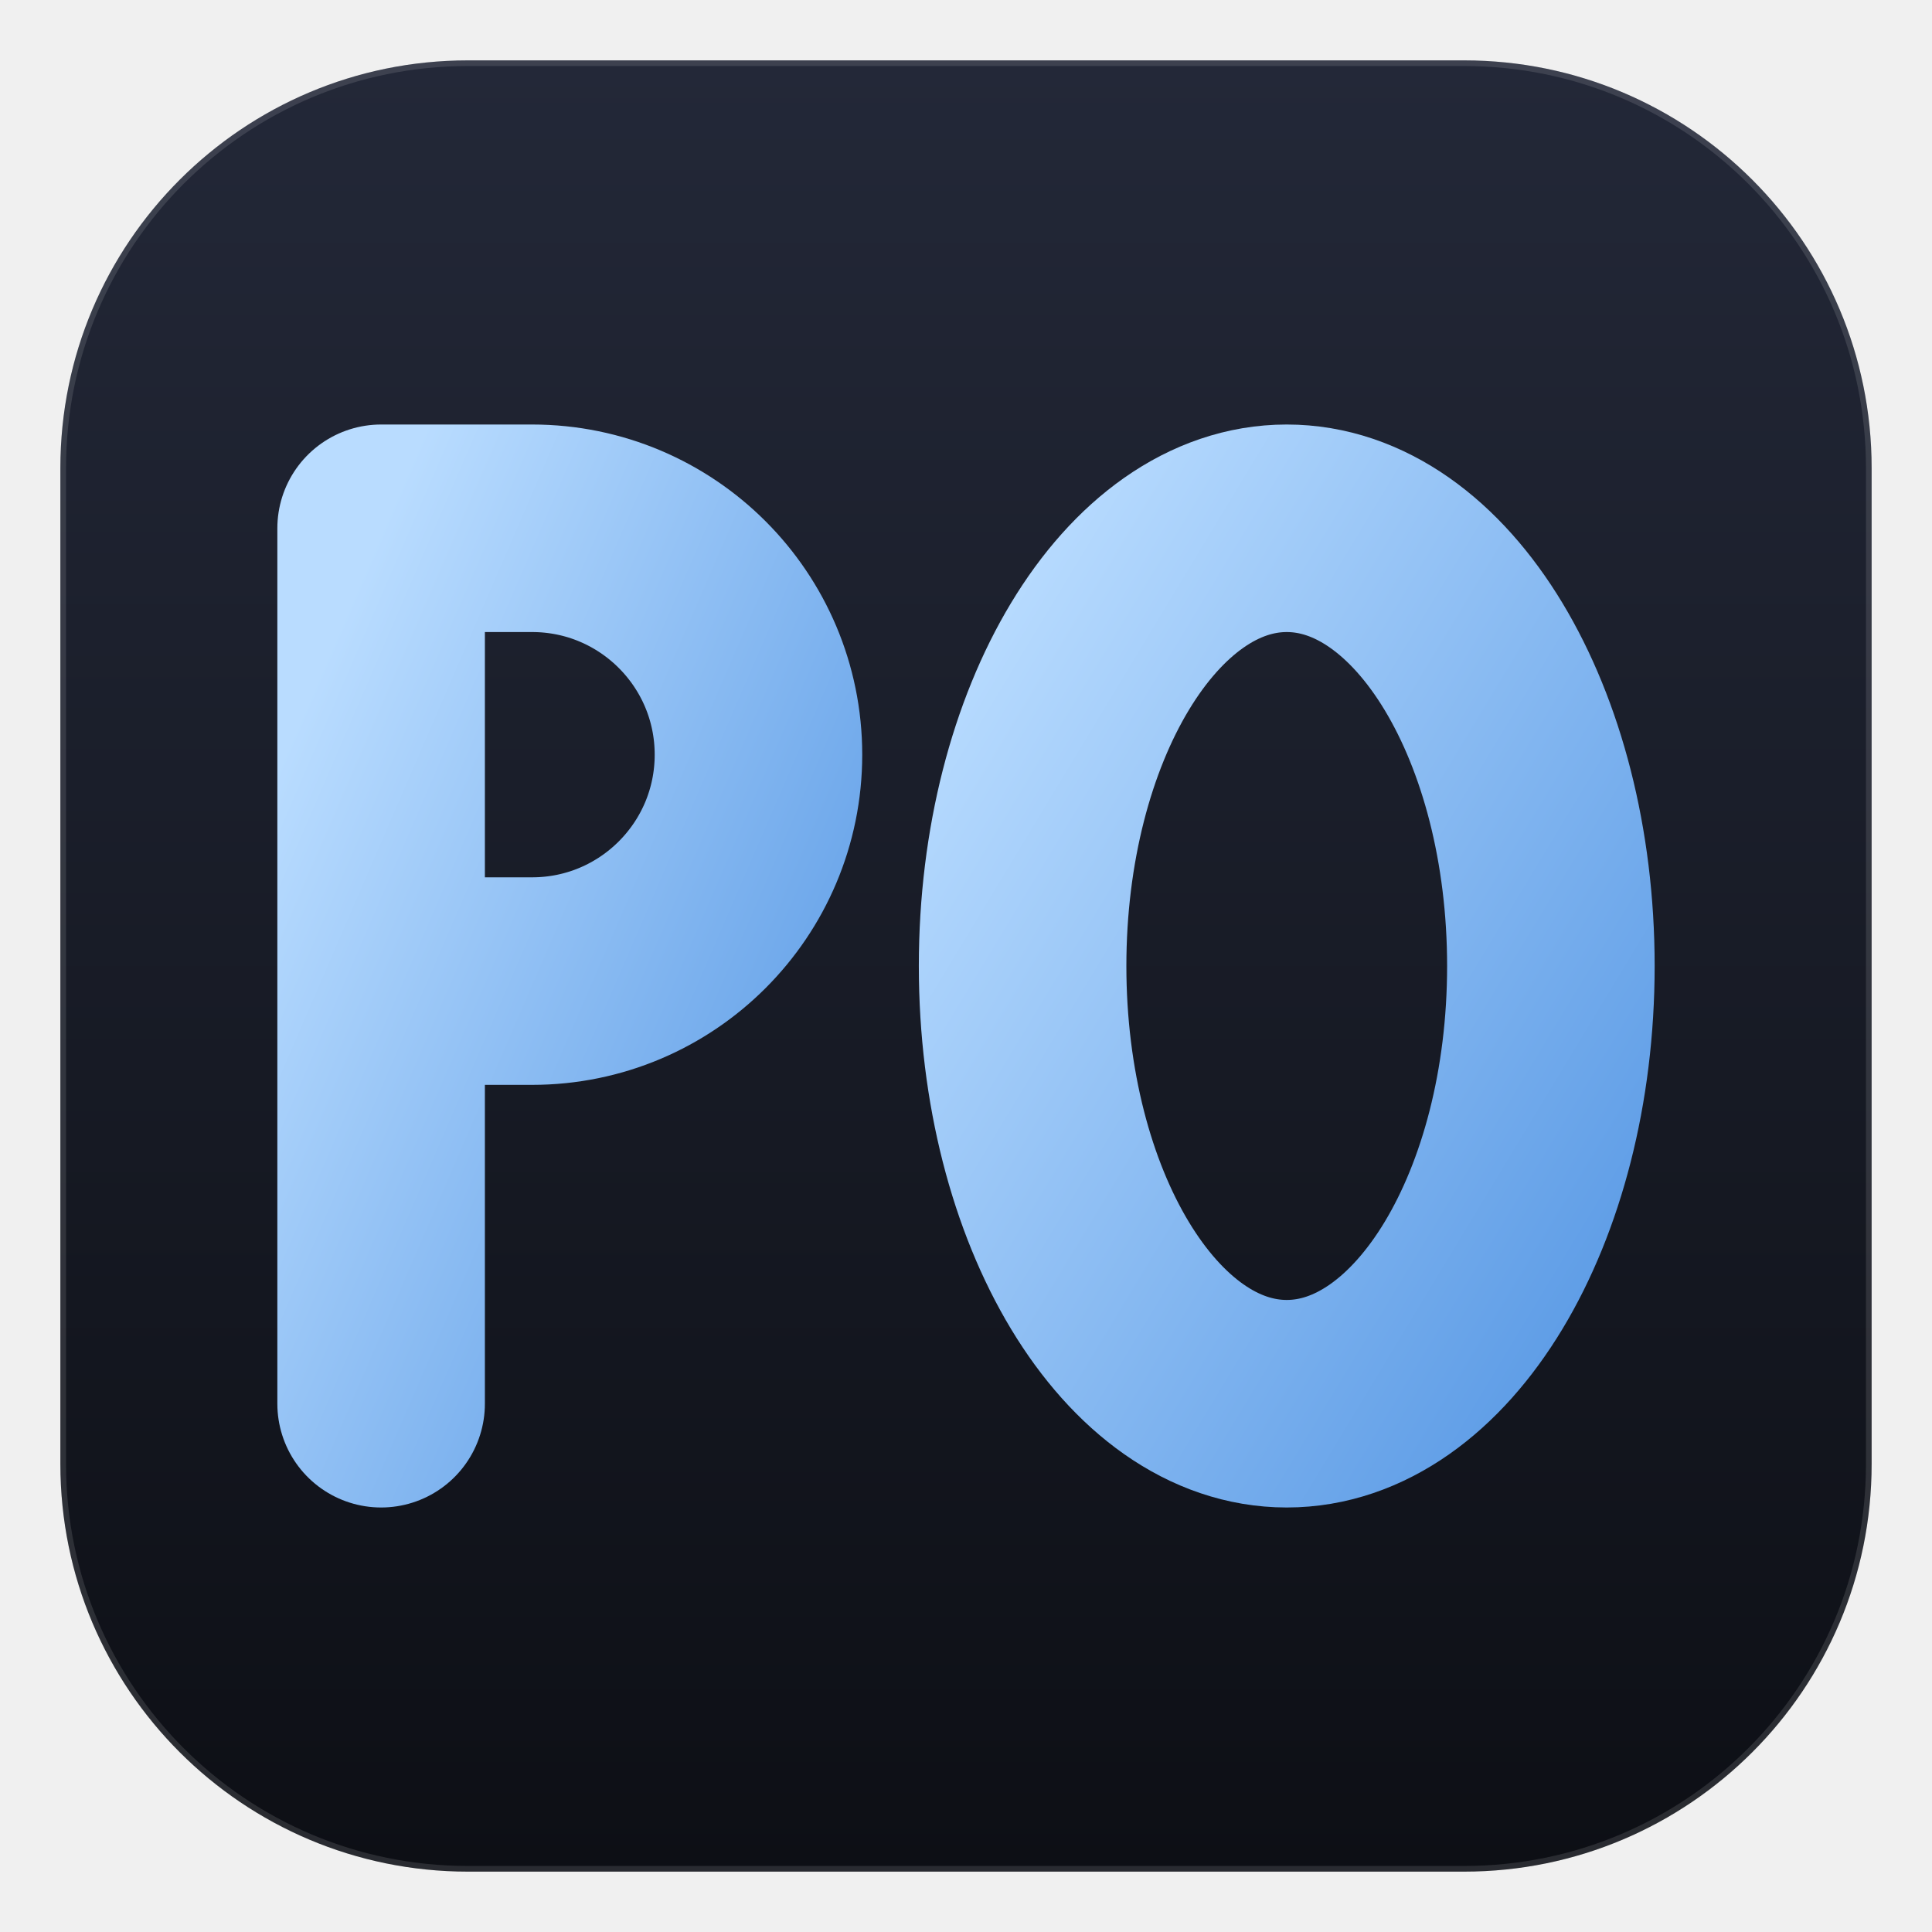
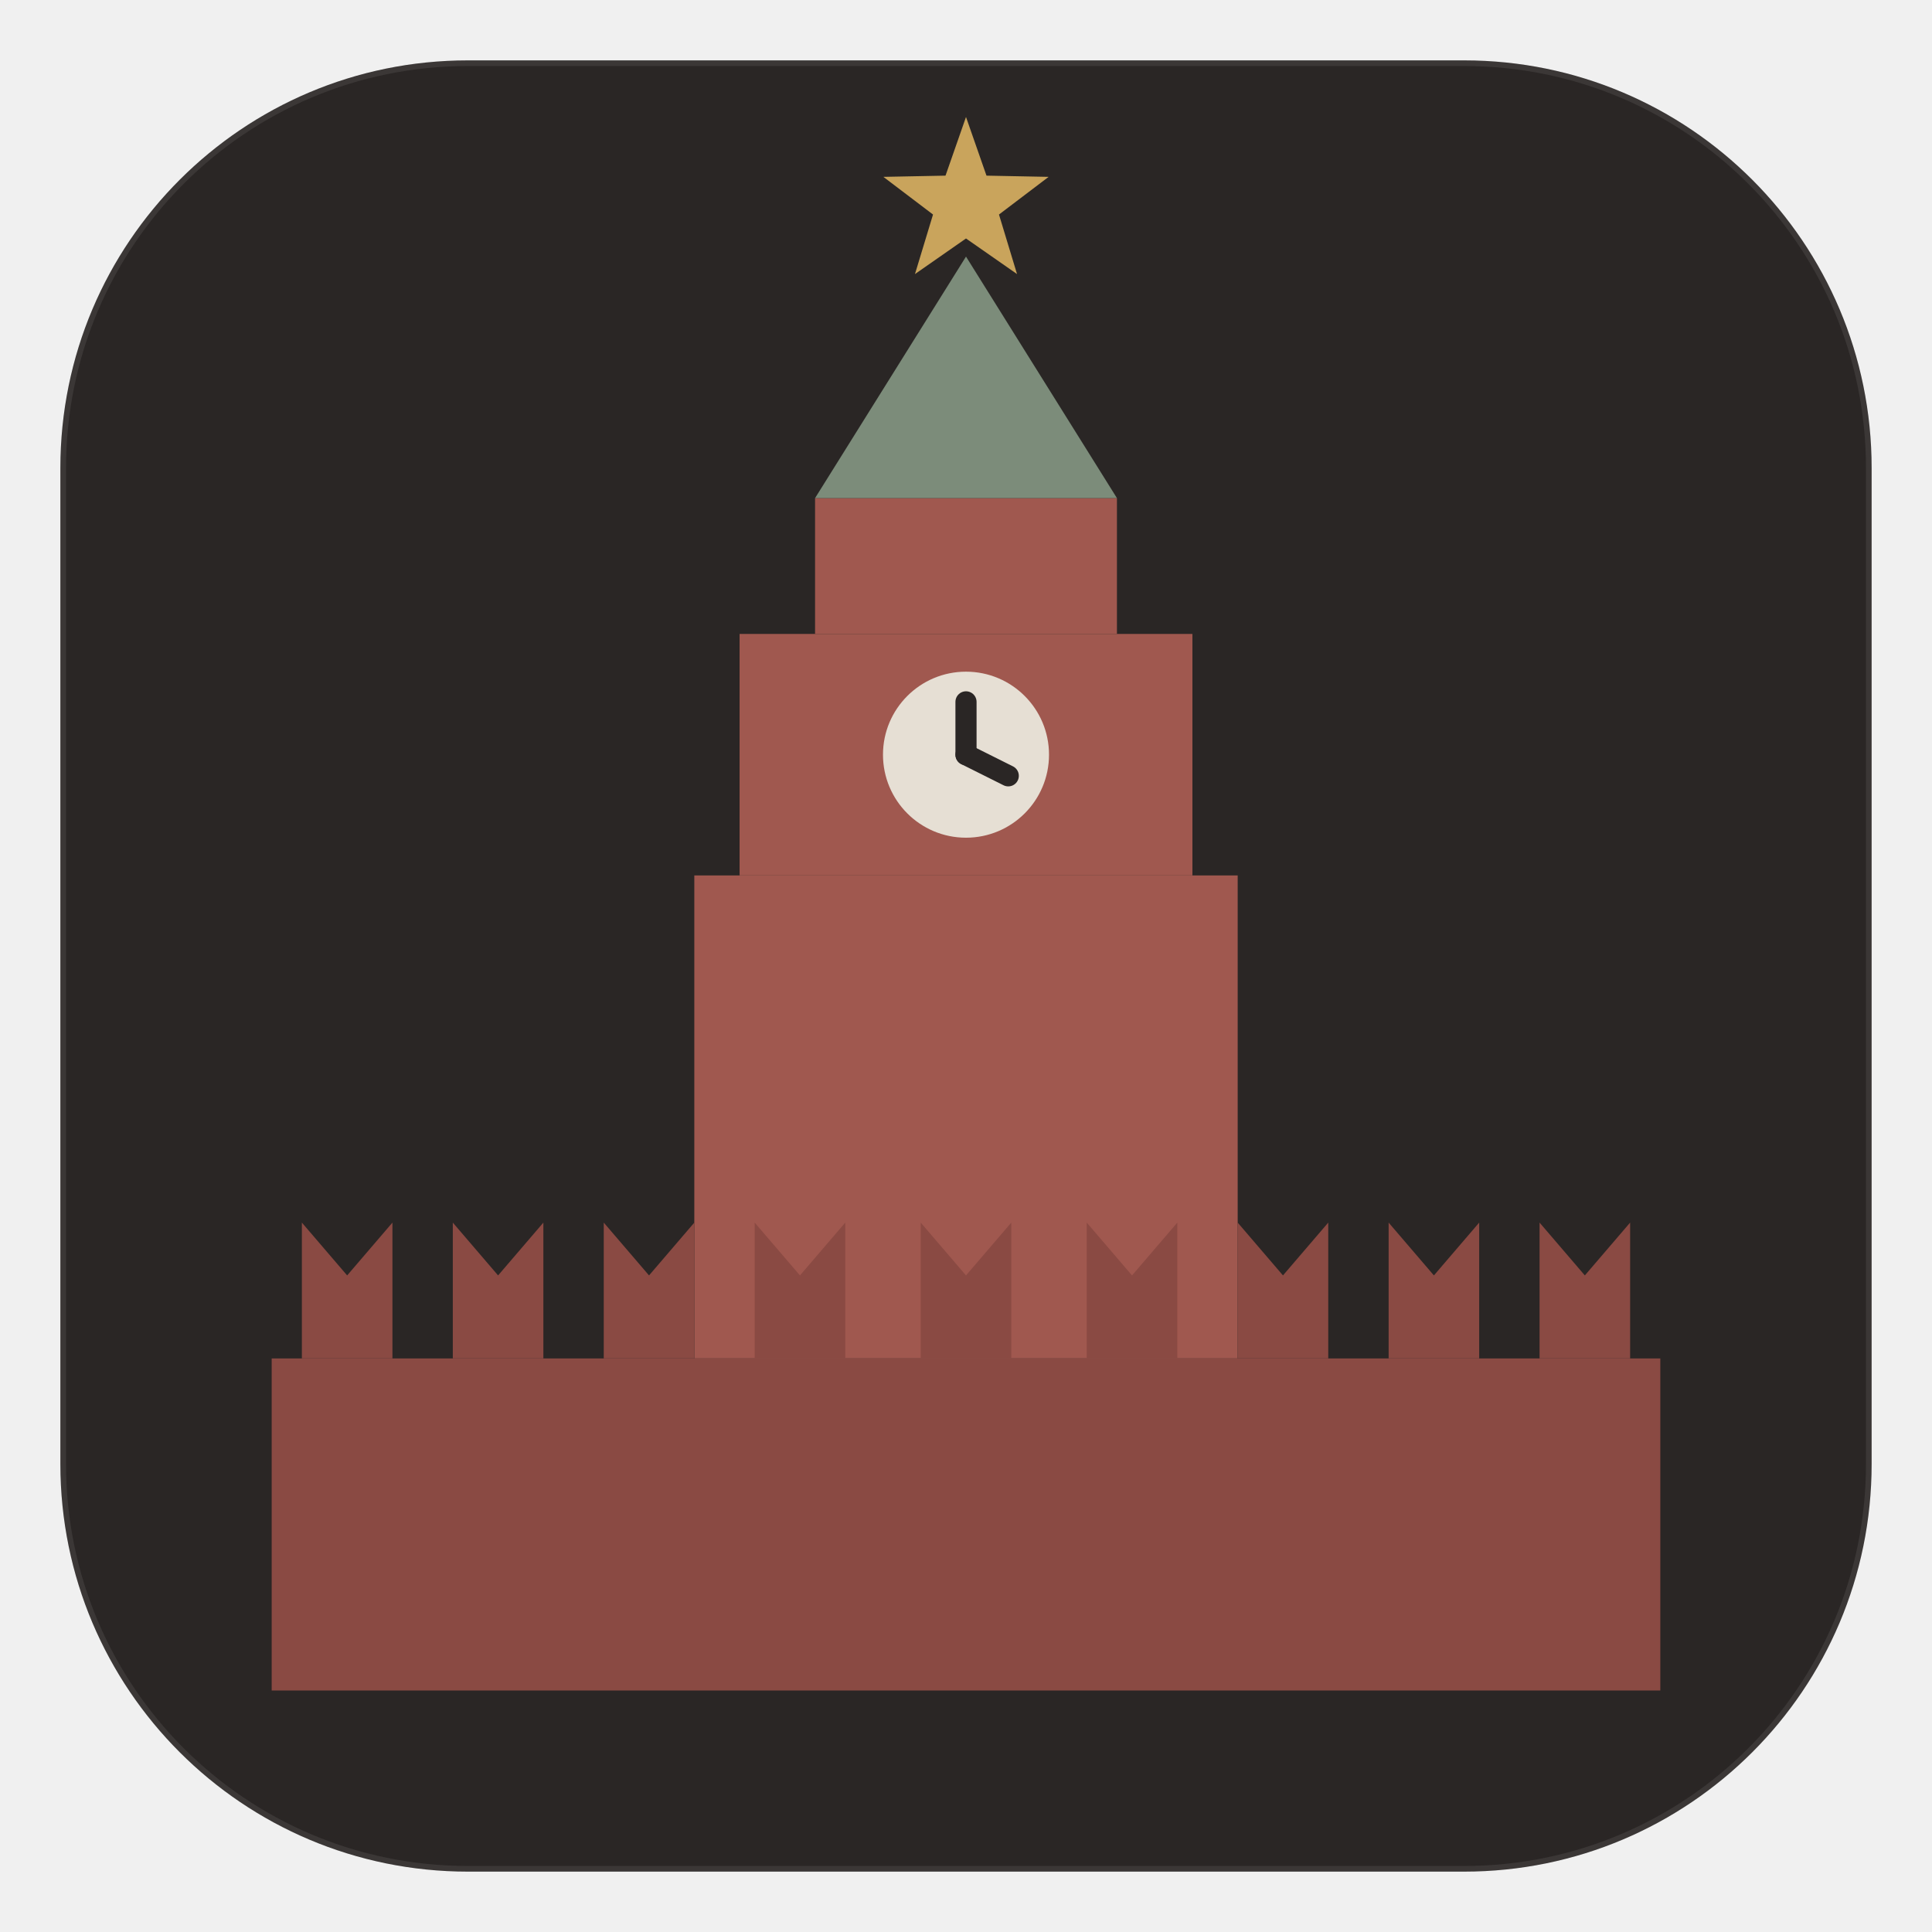
<svg xmlns="http://www.w3.org/2000/svg" width="1024" height="1024" viewBox="0 0 1024 1024">
-   <defs>
-     <linearGradient id="bg" x1="0" y1="0" x2="0" y2="1">
-       <stop offset="0" stop-color="#232838" />
-       <stop offset="1" stop-color="#0d0f15" />
-     </linearGradient>
-     <linearGradient id="ink" x1="0" y1="0" x2="1" y2="1">
-       <stop offset="0" stop-color="#b9dcff" />
-       <stop offset="1" stop-color="#5d9ce6" />
-     </linearGradient>
-   </defs>
-   <rect x="32" y="32" width="960" height="960" rx="216" fill="url(#bg)" />
-   <rect x="33.5" y="33.5" width="957" height="957" rx="214.5" fill="none" stroke="#ffffff" stroke-opacity="0.12" stroke-width="3" />
-   <g fill="none" stroke="url(#ink)" stroke-width="110" stroke-linecap="round" stroke-linejoin="round">
-     <path d="M202 744V280h80a120 120 0 0 1 0 240h-80" />
-     <ellipse cx="682" cy="512" rx="140" ry="232" />
+   <g transform="translate(32 32) scale(8)">
+     <rect width="120" height="120" rx="27" fill="#2A2625" />
+     <rect x="42" y="54" width="36" height="32" fill="#A0584F" />
+     <rect x="45" y="38" width="30" height="16" fill="#A0584F" />
+     <circle cx="60" cy="46" r="5.5" fill="#E6DFD4" />
+     <line x1="60" y1="46" x2="60" y2="42.5" stroke="#2A2625" stroke-width="1.4" stroke-linecap="round" />
+     <line x1="60" y1="46" x2="62.8" y2="47.4" stroke="#2A2625" stroke-width="1.4" stroke-linecap="round" />
+     <rect x="50" y="29" width="20" height="9" fill="#A0584F" />
+     <polygon points="50,29 70,29 60,13" fill="#7C8C7A" />
+     <polygon transform="translate(60 9.5) scale(1.15)" points="0,-5 1.18,-1.62 4.76,-1.55 1.9,0.62 2.94,4.05 0,2 -2.94,4.05 -1.9,0.62 -4.76,-1.55 -1.18,-1.62" fill="#C9A45C" />
+     <rect x="14" y="86" width="92" height="22" fill="#8A4A43" />
+     <g fill="#8A4A43">
+       <polygon points="16,86 16,77 19,80.5 22,77 22,86" />
+       <polygon points="26,86 26,77 29,80.5 32,77 32,86" />
+       <polygon points="36,86 36,77 39,80.5 42,77 42,86" />
+       <polygon points="46,86 46,77 49,80.5 52,77 52,86" />
+       <polygon points="57,86 57,77 60,80.5 63,77 63,86" />
+       <polygon points="68,86 68,77 71,80.5 74,77 74,86" />
+       <polygon points="78,86 78,77 81,80.5 84,77 84,86" />
+       <polygon points="88,86 88,77 91,80.5 94,77 94,86" />
+       <polygon points="98,86 98,77 101,80.5 104,77 104,86" />
+     </g>
  </g>
+   <rect x="33.5" y="33.5" width="957" height="957" rx="214.5" fill="none" stroke="#ffffff" stroke-opacity="0.08" stroke-width="3" />
</svg>
